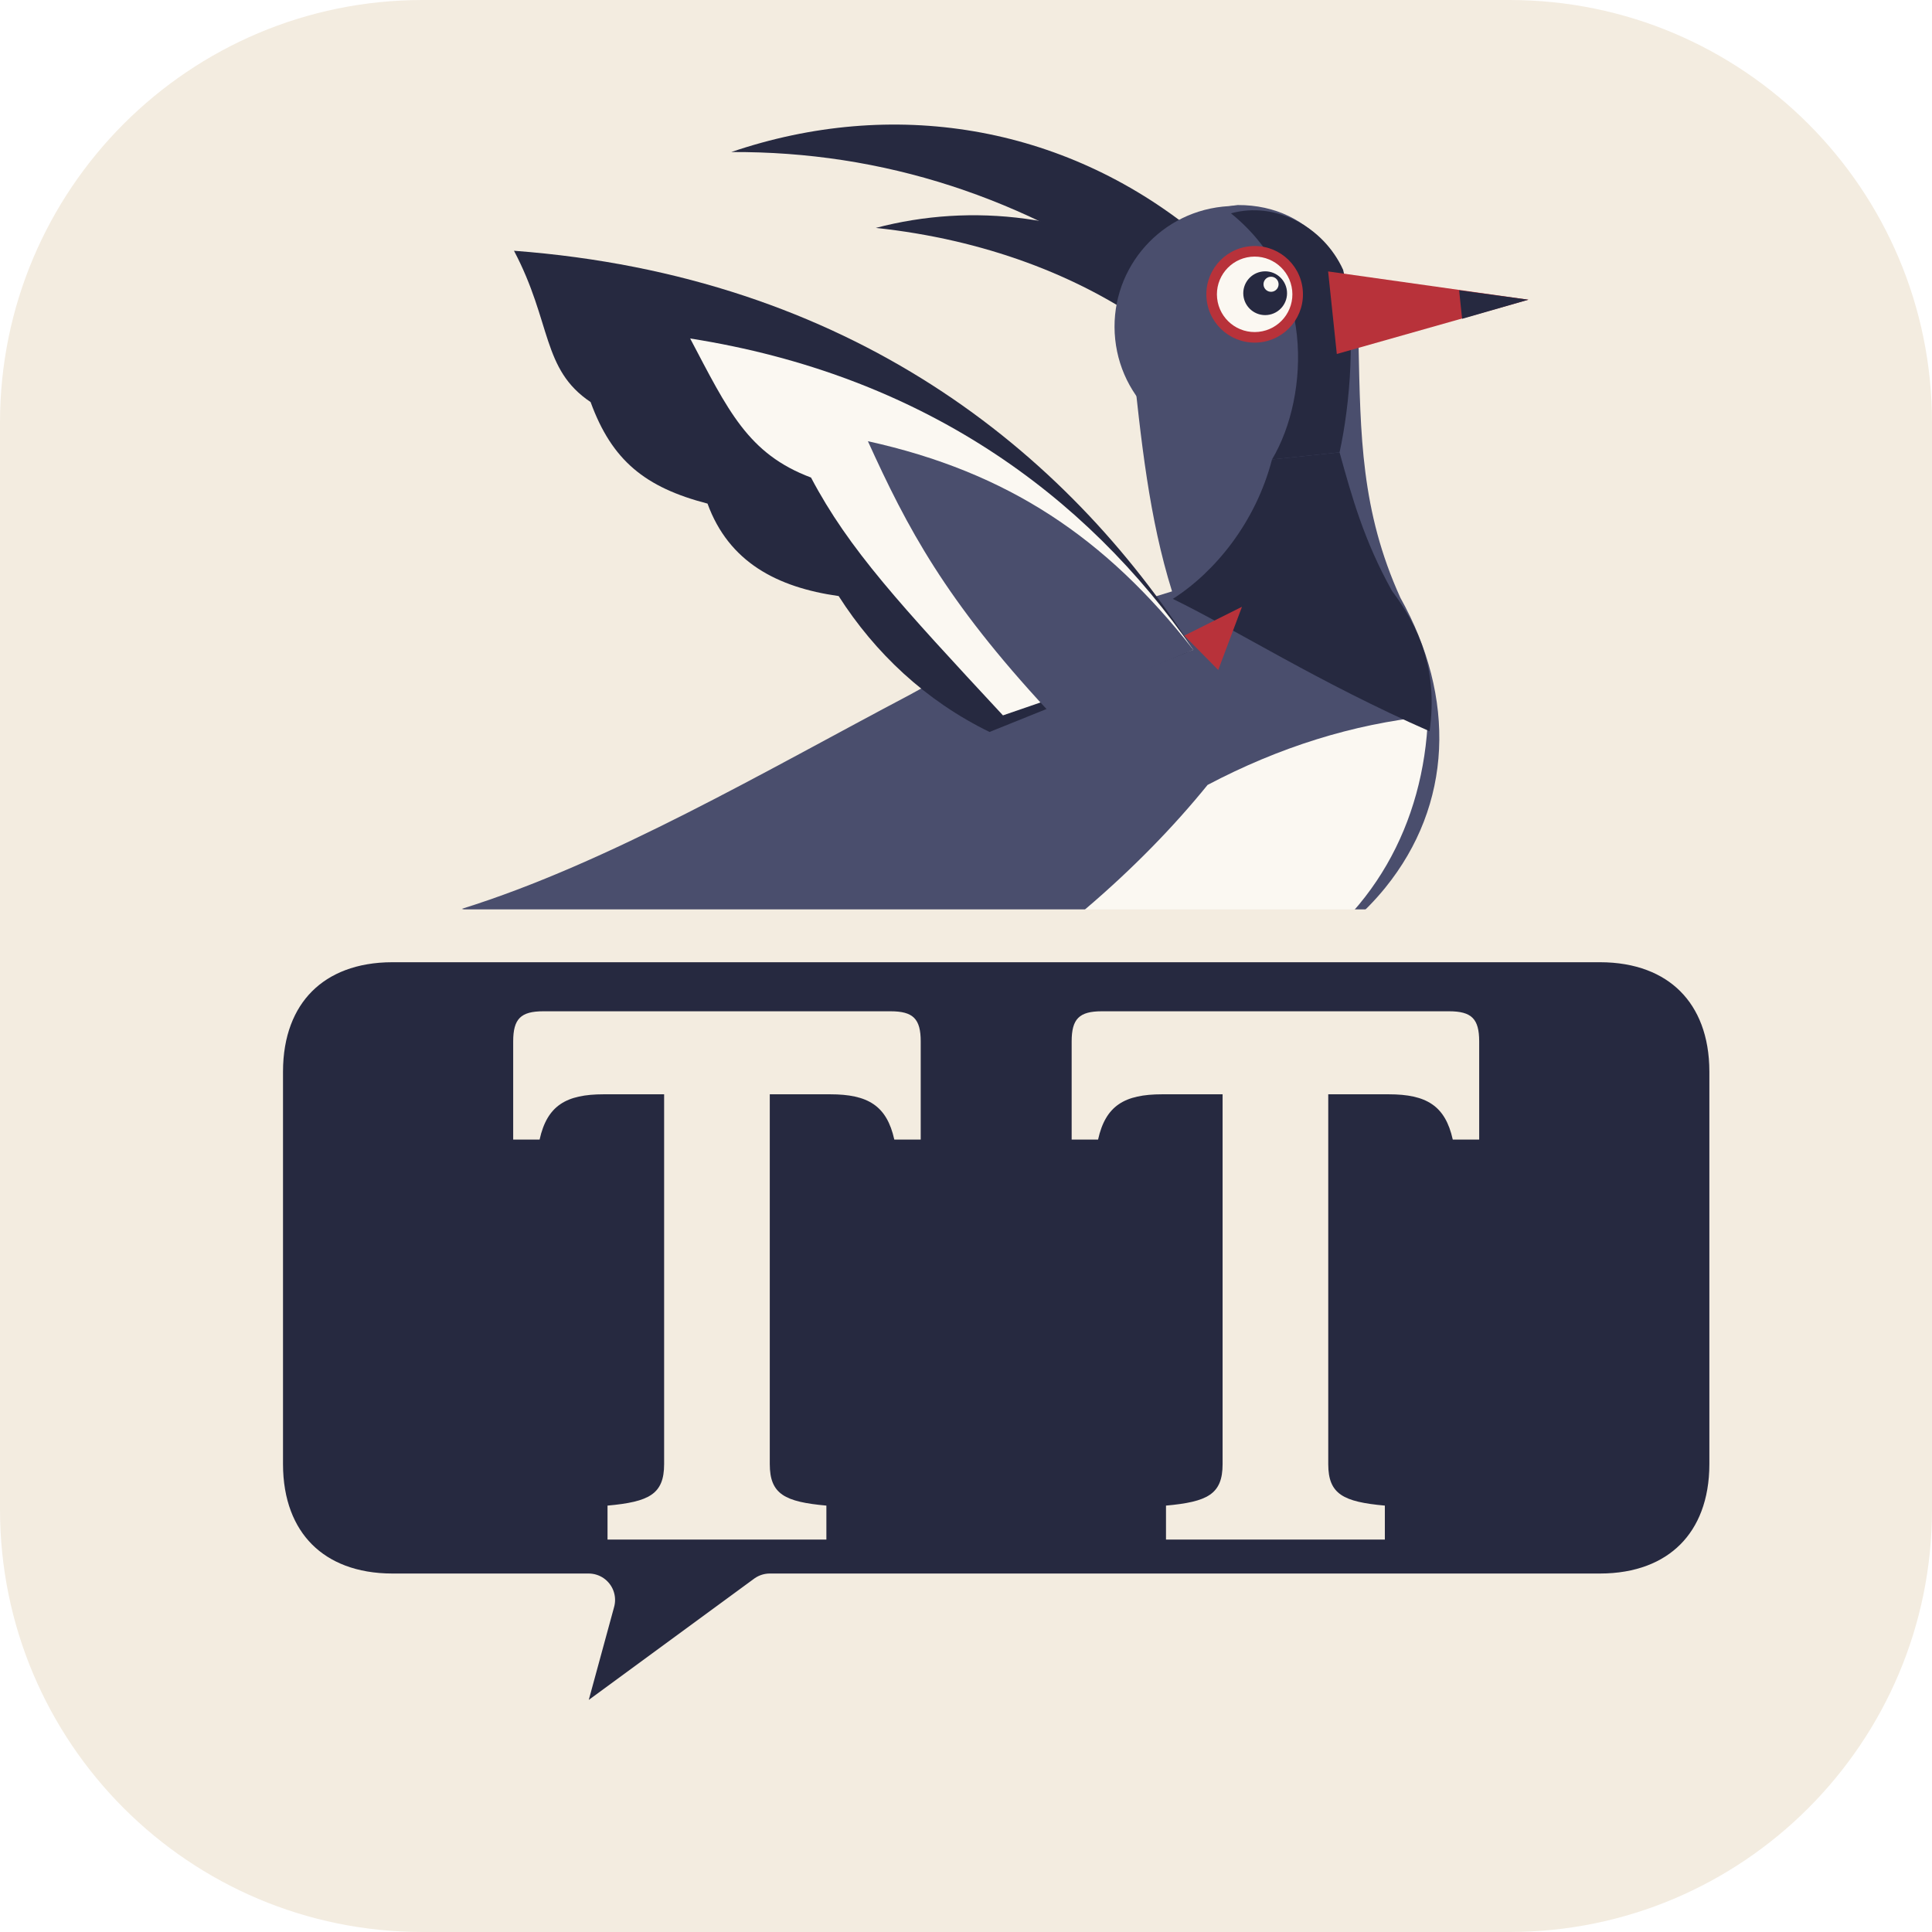
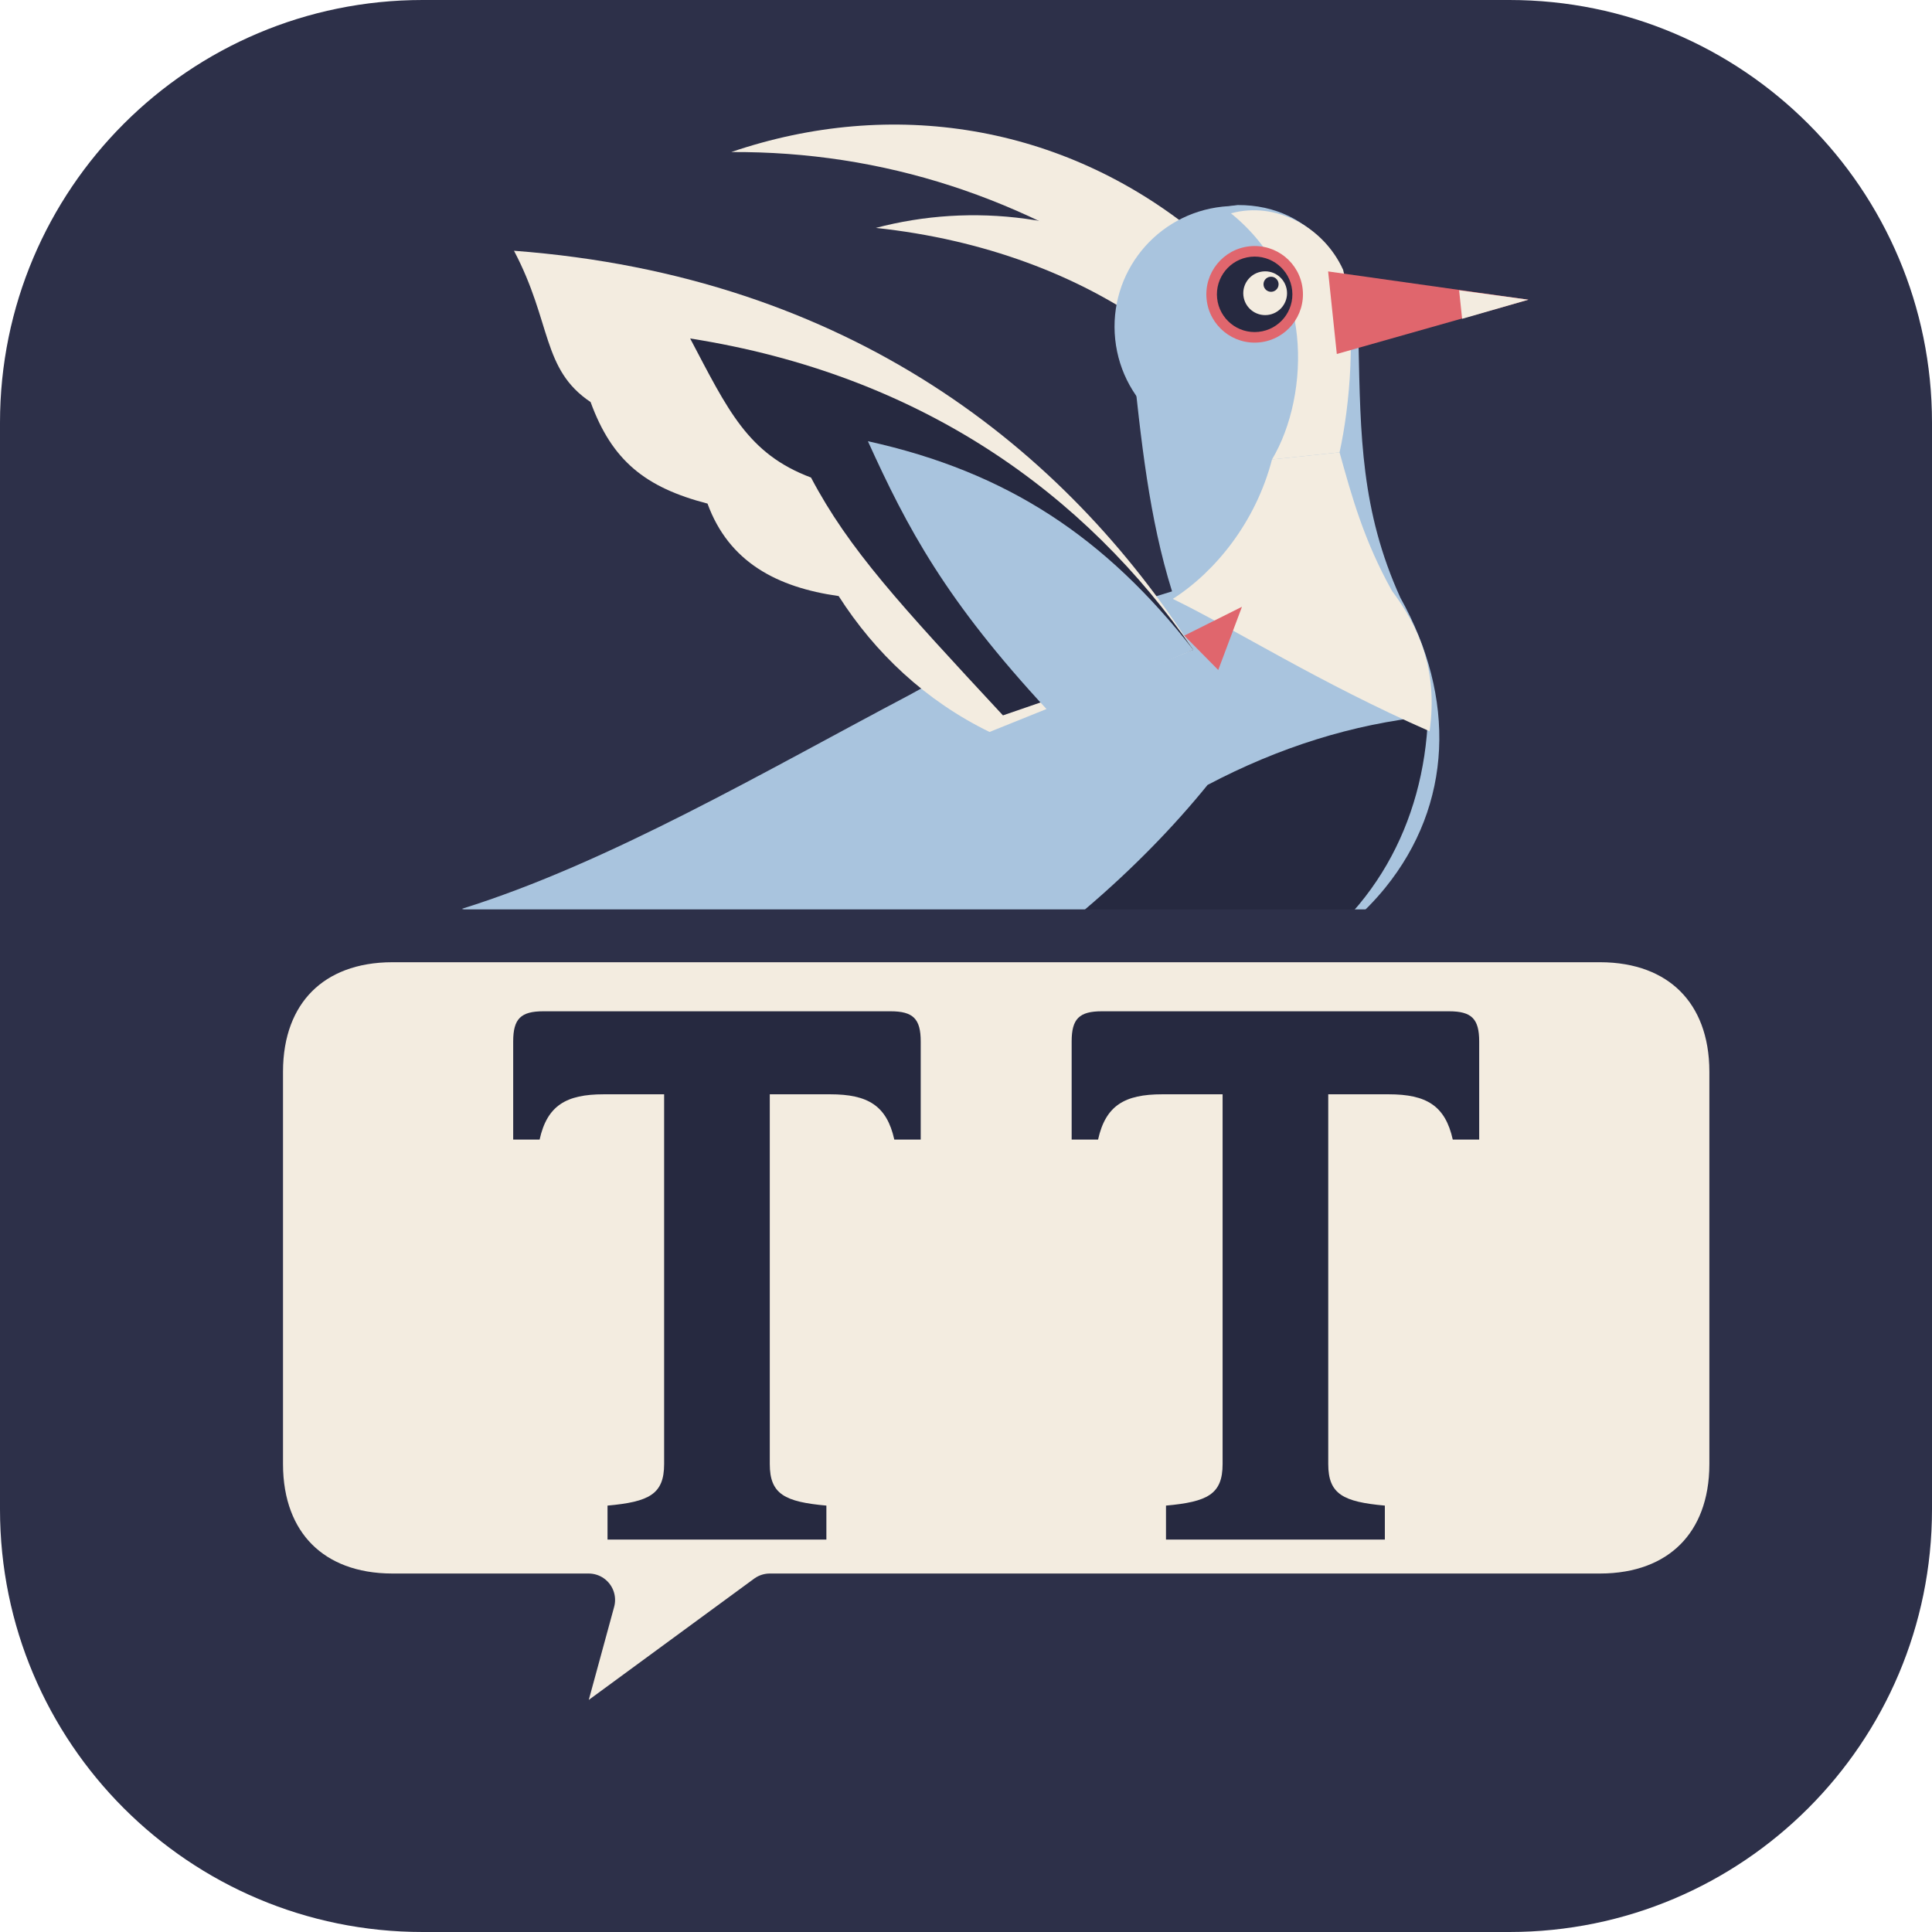
<svg xmlns="http://www.w3.org/2000/svg" viewBox="0 0 64 64">
-   <rect width="64" height="64" rx="14" fill="#F3ECE0" />
+   <rect width="64" height="64" rx="14" fill="#2D3049" />
  <g transform="translate(3 -3.5) scale(.25)">
    <g transform="translate(10 -2) rotate(-6 120 140)">
-       <path fill="#4A4E6D" d="M136 64 C136 52 144 46 152 46 C162 47 167 56 166 66 C165 78 164 88 168 100 C174 114 172 128 162 138 C150 150 128 154 106 150 C84 146 62 138 40 128 C60 124 82 114 102 106 C116 100 128 98 138 96 C136 86 136 76 136 64 Z" />
-       <path fill="#FBF8F2" d="M170 116 C168 130 160 142 146 148 C132 153 114 153 100 149 C116 142 130 132 140 122 C150 118 160 116 170 116 Z" />
-       <path fill="#262940" d="M153 80 C150 88 144 94 138 97 C146 102 156 110 170 118 C172 110 170 104 167 99 C164 92 163 86 162 80 Z" />
-       <path fill="#262940" d="M140 104 C126 76 100 50 56 42 C60 52 58 58 64 63 C66 71 70 75 78 78 C80 86 86 90 94 92 C98 100 104 107 112 112 Z" />
-       <path fill="#FBF8F2" d="M140 104 C128 82 108 64 78 56 C82 66 84 72 92 76 C96 86 102 94 114 110 Z" />
-       <path fill="#4A4E6D" d="M140 104 C130 88 118 78 100 72 C104 84 108 94 120 110 Z" />
-       <path fill="#B8323A" d="M139 102 L147 99 L143 107 Z" />
-       <path fill="#262940" d="M146 49 C130 33 108 27 86 32 C106 34 124 42 140 56 Z" />
-       <path fill="#262940" d="M143 54 C131 45 117 42 104 44 C118 47 130 53 139 61 Z" />
-       <circle fill="#4A4E6D" cx="150" cy="62" r="16" />
-       <path fill="#262940" d="M165 56 C163 50 157 46 151 47 C156 52 158 58 158 64 C158 70 156 76 153 80 L162 80 C164 74 166 64 165 56 Z" />
-       <path fill="#B8323A" d="M163 56 L189 62.5 L163 67 Z" />
-       <path fill="#262940" d="M180 60.3 L189 62.5 L180 64.1 Z" />
-       <circle fill="#B8323A" cx="153" cy="58" r="6.4" />
-       <circle fill="#FBF8F2" cx="153" cy="58" r="5" />
-       <circle fill="#262940" cx="154.4" cy="58" r="2.9" />
-       <circle fill="#FBF8F2" cx="155.3" cy="56.9" r="1" />
+       <path fill="#A9C4DE" d="M136 64 C136 52 144 46 152 46 C162 47 167 56 166 66 C165 78 164 88 168 100 C174 114 172 128 162 138 C150 150 128 154 106 150 C84 146 62 138 40 128 C60 124 82 114 102 106 C116 100 128 98 138 96 C136 86 136 76 136 64 Z" />
+       <path fill="#262940" d="M170 116 C168 130 160 142 146 148 C132 153 114 153 100 149 C116 142 130 132 140 122 C150 118 160 116 170 116 Z" />
+       <path fill="#F3ECE0" d="M153 80 C150 88 144 94 138 97 C146 102 156 110 170 118 C172 110 170 104 167 99 C164 92 163 86 162 80 Z" />
+       <path fill="#F3ECE0" d="M140 104 C126 76 100 50 56 42 C60 52 58 58 64 63 C66 71 70 75 78 78 C80 86 86 90 94 92 C98 100 104 107 112 112 Z" />
+       <path fill="#262940" d="M140 104 C128 82 108 64 78 56 C82 66 84 72 92 76 C96 86 102 94 114 110 Z" />
+       <path fill="#A9C4DE" d="M140 104 C130 88 118 78 100 72 C104 84 108 94 120 110 Z" />
+       <path fill="#E0666D" d="M139 102 L147 99 L143 107 Z" />
+       <path fill="#F3ECE0" d="M146 49 C130 33 108 27 86 32 C106 34 124 42 140 56 Z" />
+       <path fill="#F3ECE0" d="M143 54 C131 45 117 42 104 44 C118 47 130 53 139 61 Z" />
+       <circle fill="#A9C4DE" cx="150" cy="62" r="16" />
+       <path fill="#F3ECE0" d="M165 56 C163 50 157 46 151 47 C156 52 158 58 158 64 C158 70 156 76 153 80 L162 80 C164 74 166 64 165 56 Z" />
+       <path fill="#E0666D" d="M163 56 L189 62.5 L163 67 Z" />
+       <path fill="#F3ECE0" d="M180 60.3 L189 62.5 L180 64.1 Z" />
+       <circle fill="#E0666D" cx="153" cy="58" r="6.4" />
+       <circle fill="#262940" cx="153" cy="58" r="5" />
+       <circle fill="#F3ECE0" cx="154.4" cy="58" r="2.9" />
+       <circle fill="#262940" cx="155.3" cy="56.9" r="1" />
    </g>
-     <path fill="#262940" stroke="#F3ECE0" stroke-width="7" stroke-linejoin="round" d="M40 138 H200 C211 138 218 145 218 156 V208 C218 219 211 226 200 226 H90 L60 248 L66 226 H40 C29 226 22 219 22 208 V156 C22 145 29 138 40 138 Z" />
-     <path fill="#F3ECE0" transform="translate(56 148)" d="M0 4 C0 1 1 0 4 0 H50 C53 0 54 1 54 4 V17 H50.5 C49.5 12.5 47 11 42 11 H34 V60 C34 64 36 65 41.5 65.5 V70 H12.5 V65.5 C18 65 20 64 20 60 V11 H12 C7 11 4.5 12.5 3.5 17 H0 Z" />
-     <path fill="#F3ECE0" transform="translate(130 148)" d="M0 4 C0 1 1 0 4 0 H50 C53 0 54 1 54 4 V17 H50.5 C49.5 12.5 47 11 42 11 H34 V60 C34 64 36 65 41.5 65.5 V70 H12.5 V65.5 C18 65 20 64 20 60 V11 H12 C7 11 4.5 12.5 3.5 17 H0 Z" />
+     <path fill="#F3ECE0" stroke="#2D3049" stroke-width="7" stroke-linejoin="round" d="M40 138 H200 C211 138 218 145 218 156 V208 C218 219 211 226 200 226 H90 L60 248 L66 226 H40 C29 226 22 219 22 208 V156 C22 145 29 138 40 138 Z" />
+     <path fill="#262940" transform="translate(56 148)" d="M0 4 C0 1 1 0 4 0 H50 C53 0 54 1 54 4 V17 H50.5 C49.5 12.5 47 11 42 11 H34 V60 C34 64 36 65 41.5 65.5 V70 H12.5 V65.5 C18 65 20 64 20 60 V11 H12 C7 11 4.5 12.5 3.5 17 H0 Z" />
+     <path fill="#262940" transform="translate(130 148)" d="M0 4 C0 1 1 0 4 0 H50 C53 0 54 1 54 4 V17 H50.5 C49.5 12.5 47 11 42 11 H34 V60 C34 64 36 65 41.5 65.5 V70 H12.5 V65.5 C18 65 20 64 20 60 V11 H12 C7 11 4.5 12.5 3.5 17 H0 Z" />
  </g>
</svg>
